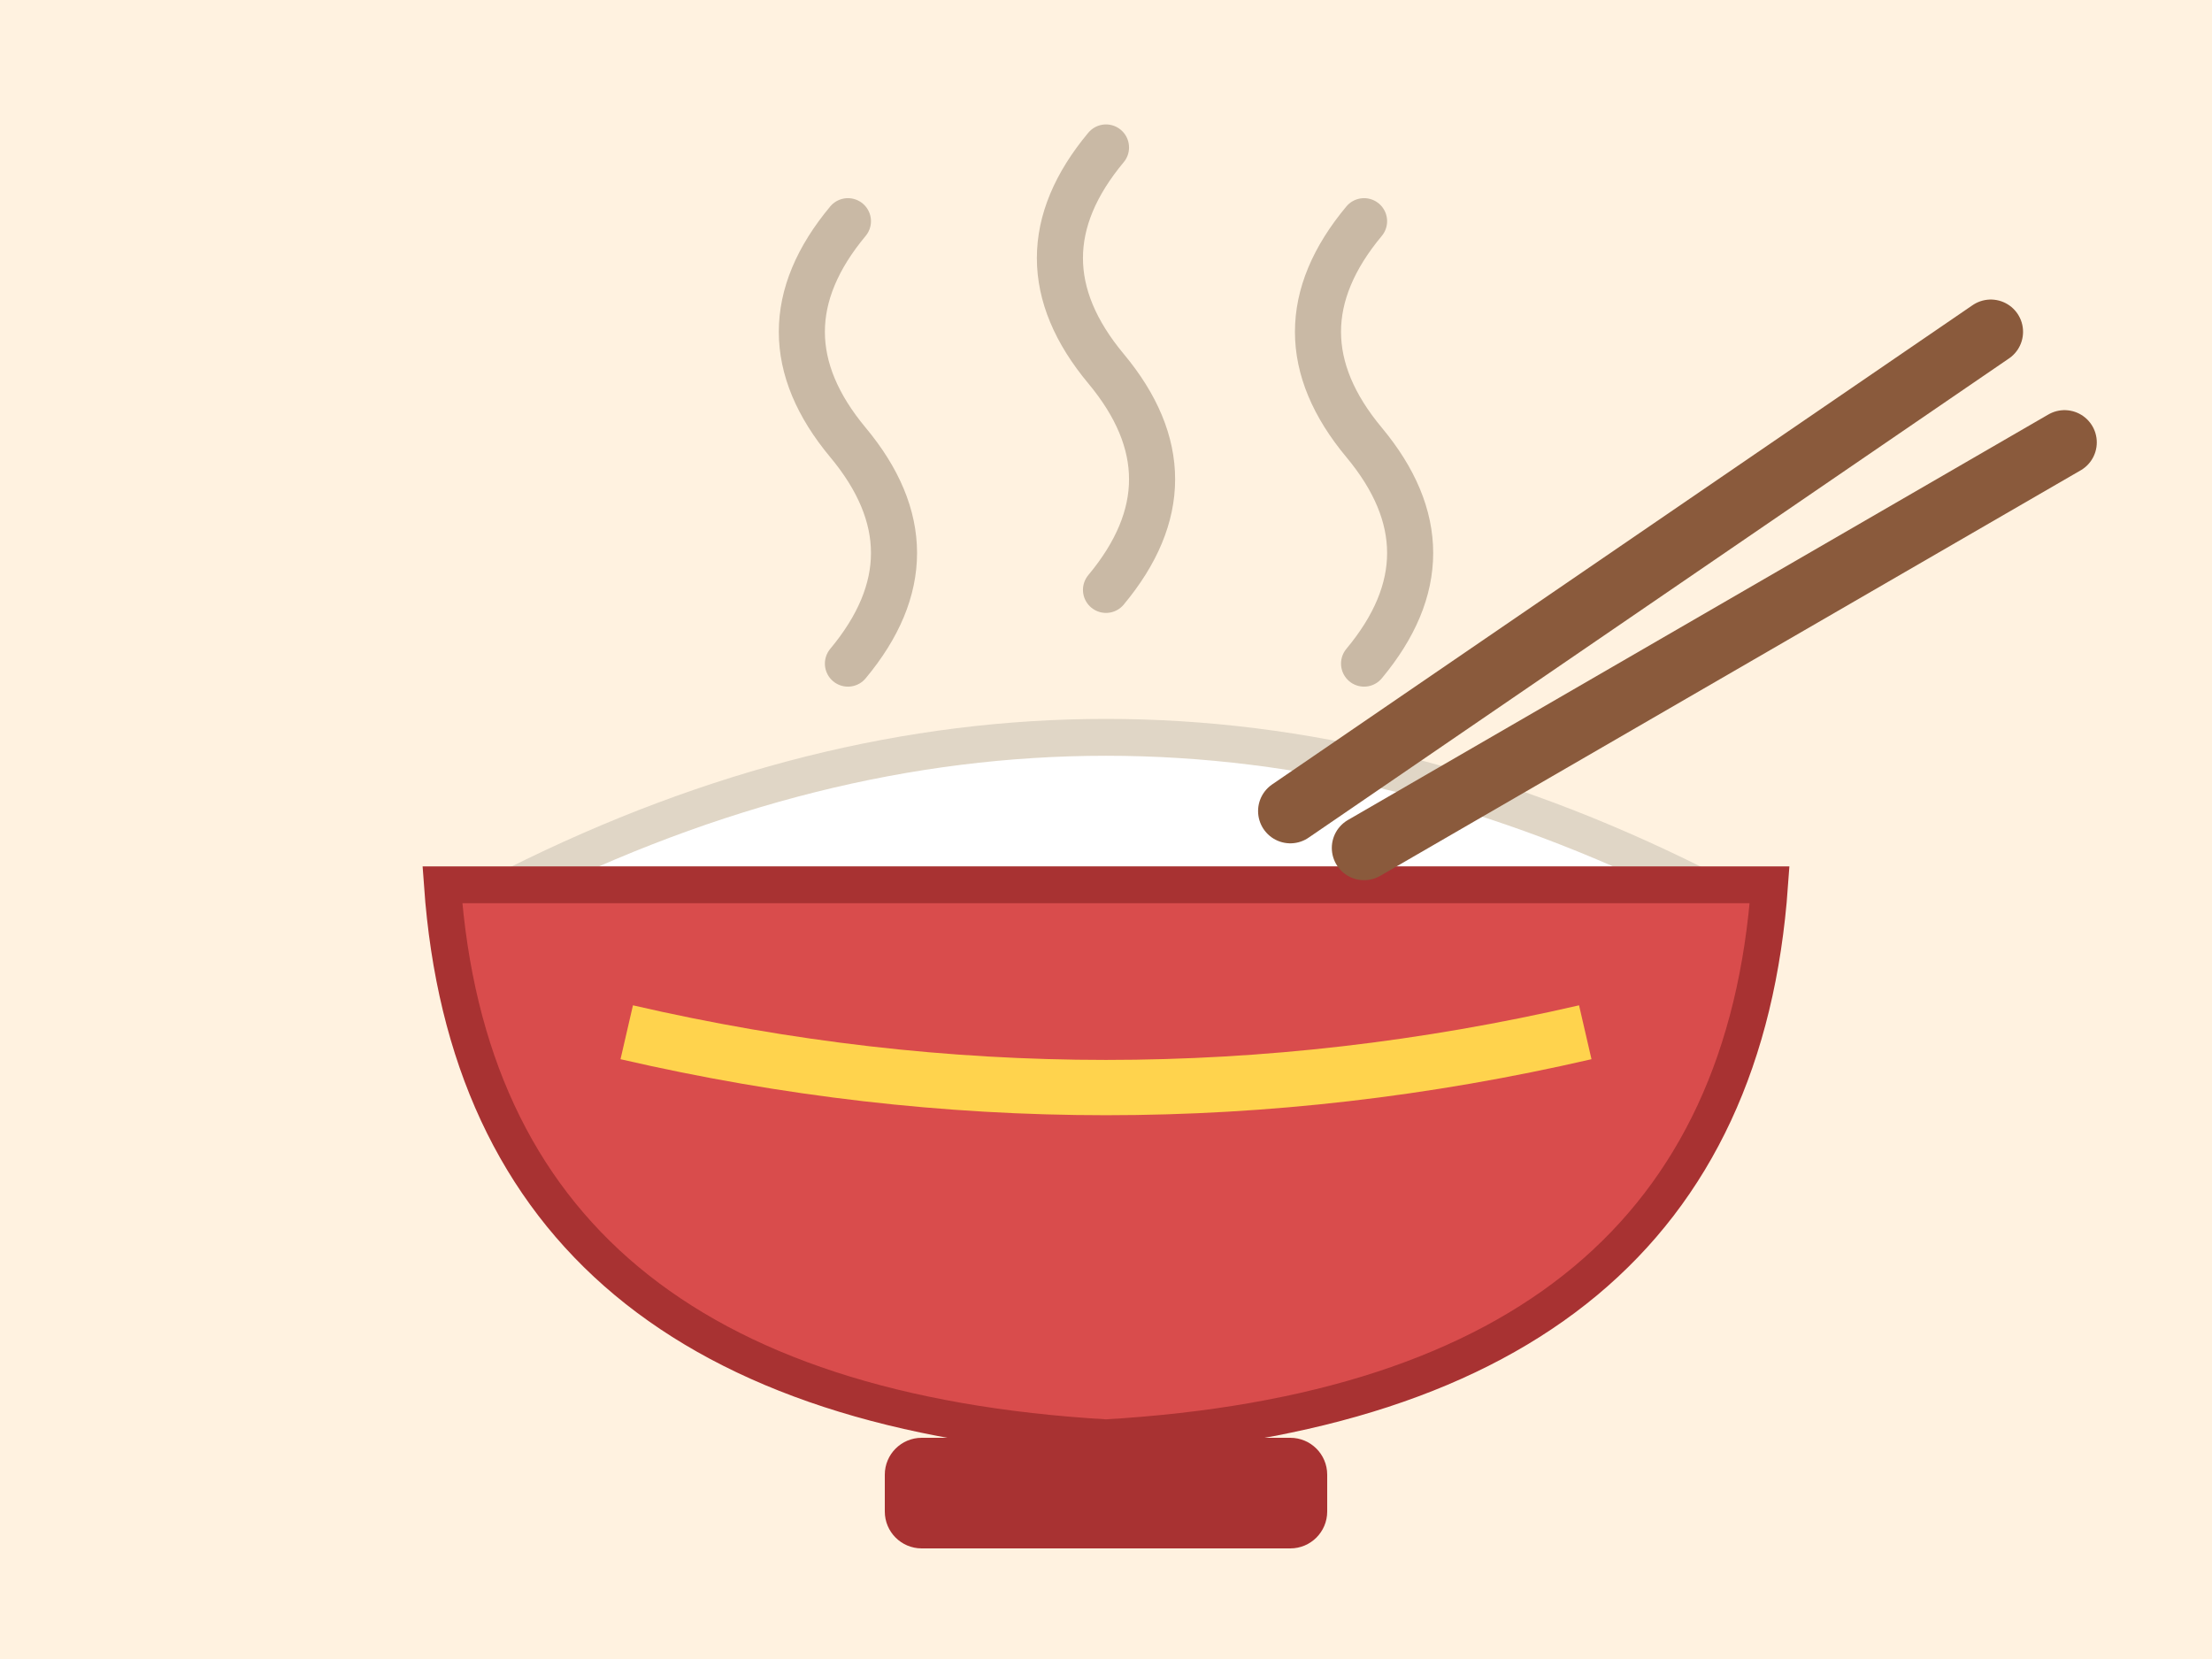
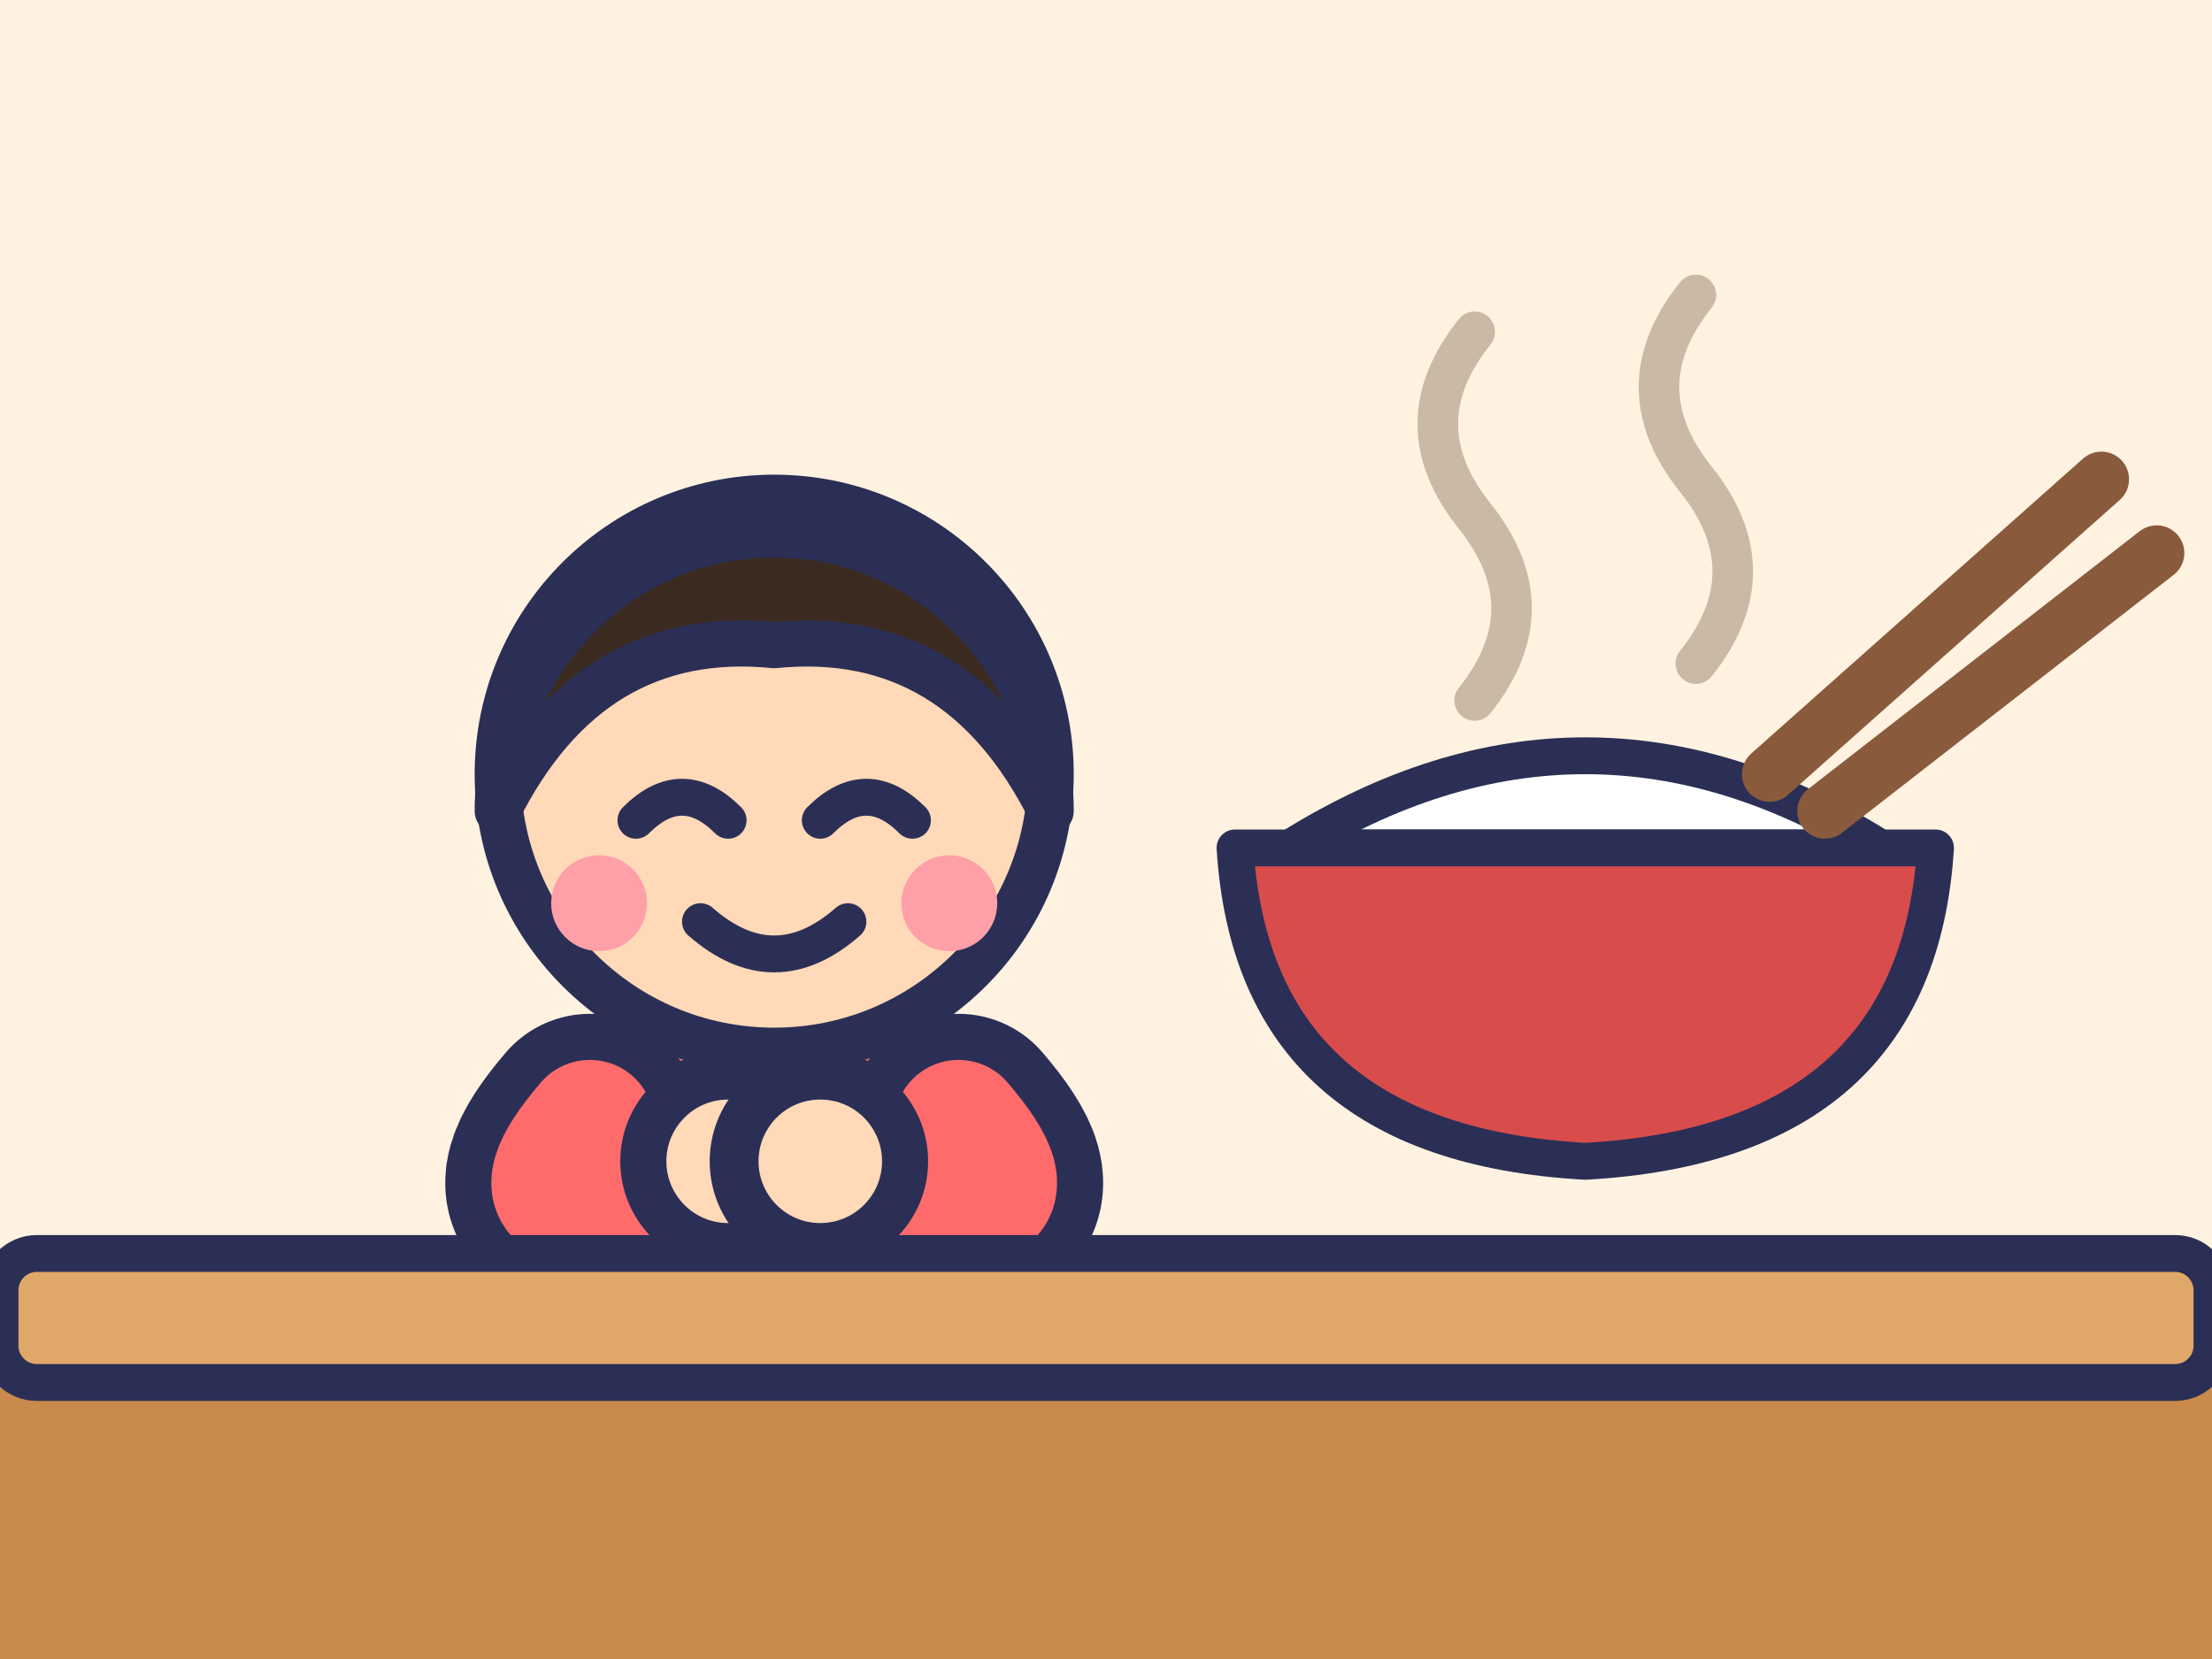
- <svg xmlns="http://www.w3.org/2000/svg" viewBox="0 0 120 90" role="img" aria-label="A bowl of rice with chopsticks: time to eat">
+ <svg xmlns="http://www.w3.org/2000/svg" viewBox="0 0 120 90" role="img" aria-label="A child puts the hands together over a bowl of rice: time to eat">
  <rect width="120" height="90" fill="#fff2e0" />
-   <g fill="none" stroke="#c9b9a5" stroke-width="2.5" stroke-linecap="round">
-     <path d="M46 12 q-5 6 0 12 q5 6 0 12" />
-     <path d="M60 8 q-5 6 0 12 q5 6 0 12" />
-     <path d="M74 12 q-5 6 0 12 q5 6 0 12" />
+   <g transform="translate(42 92) scale(1.0)">
+     <path d="M-6 -14 L-6 -6" fill="none" stroke="#2b2f55" stroke-width="12.0" stroke-linecap="round" stroke-linejoin="round" />
+     <path d="M-6 -14 L-6 -6" fill="none" stroke="#3d5a99" stroke-width="7" stroke-linecap="round" stroke-linejoin="round" />
+     <path d="M6 -14 L6 -6" fill="none" stroke="#2b2f55" stroke-width="12.0" stroke-linecap="round" stroke-linejoin="round" />
+     <path d="M6 -14 L6 -6" fill="none" stroke="#3d5a99" stroke-width="7" stroke-linecap="round" stroke-linejoin="round" />
+     <ellipse cx="-7.5" cy="-3.5" rx="6.5" ry="3.8" fill="#6b4a35" stroke="#2b2f55" stroke-width="2.5" />
+     <ellipse cx="7.5" cy="-3.5" rx="6.5" ry="3.8" fill="#6b4a35" stroke="#2b2f55" stroke-width="2.5" />
+     <rect x="-13" y="-37" width="26" height="26" rx="9" fill="#ff6b6b" stroke="#2b2f55" stroke-width="2.5" />
+     <g transform="translate(0 -50) rotate(0)">
+       <circle r="15" fill="#ffd9b8" stroke="#2b2f55" stroke-width="2.5" />
+       <path d="M-15 2 A15 15 0 1 1 15 2 Q10 -8 0 -7 Q-10 -8 -15 2Z" fill="#3b2a20" stroke="#2b2f55" stroke-width="2.5" stroke-linejoin="round" />
+       <path d="M-7.5 2.5 q2.5 -2.5 5 0 M2.5 2.5 q2.5 -2.5 5 0" fill="none" stroke="#2b2f55" stroke-width="2" stroke-linecap="round" />
+       <circle cx="-9.5" cy="7" r="2.6" fill="#ff9fa8" />
+       <circle cx="9.5" cy="7" r="2.6" fill="#ff9fa8" />
+       <path d="M-4 8 Q0 11.5 4 8" fill="none" stroke="#2b2f55" stroke-width="2" stroke-linecap="round" />
+     </g>
+     <path d="M-10 -31 Q-16 -24 -2.5 -29" fill="none" stroke="#2b2f55" stroke-width="12.0" stroke-linecap="round" stroke-linejoin="round" />
+     <path d="M-10 -31 Q-16 -24 -2.5 -29" fill="none" stroke="#ff6b6b" stroke-width="7" stroke-linecap="round" stroke-linejoin="round" />
+     <circle cx="-2.5" cy="-29" r="4.6" fill="#ffd9b8" stroke="#2b2f55" stroke-width="2.5" />
+     <path d="M10 -31 Q16 -24 2.5 -29" fill="none" stroke="#2b2f55" stroke-width="12.0" stroke-linecap="round" stroke-linejoin="round" />
+     <path d="M10 -31 Q16 -24 2.5 -29" fill="none" stroke="#ff6b6b" stroke-width="7" stroke-linecap="round" stroke-linejoin="round" />
+     <circle cx="2.5" cy="-29" r="4.6" fill="#ffd9b8" stroke="#2b2f55" stroke-width="2.5" />
  </g>
-   <path d="M28 48 Q60 32 92 48Z" fill="#fff" stroke="#e0d6c6" stroke-width="2" />
-   <path d="M24 48 H96 Q94 76 60 78 Q26 76 24 48Z" fill="#d94c4c" stroke="#a83232" stroke-width="2" />
-   <path d="M34 56 Q60 62 86 56" fill="none" stroke="#ffd34d" stroke-width="3" />
-   <rect x="48" y="78" width="24" height="6" rx="2" fill="#a83232" />
-   <g stroke="#8a5a3c" stroke-width="3.5" stroke-linecap="round">
-     <path d="M70 44 L108 18" />
-     <path d="M74 46 L112 24" />
+   <rect x="0" y="72" width="120" height="18" fill="#c98a4b" />
+   <rect x="0" y="68" width="120" height="7" rx="2" fill="#e0a868" stroke="#2b2f55" stroke-width="2" />
+   <g fill="none" stroke="#c9b9a5" stroke-width="2.2" stroke-linecap="round">
+     <path d="M80 18 q-4 5 0 10 q4 5 0 10" />
+     <path d="M92 16 q-4 5 0 10 q4 5 0 10" />
+   </g>
+   <path d="M70 46 Q86 36 102 46Z" fill="#fff" stroke="#2b2f55" stroke-width="2" />
+   <path d="M67 46 H105 Q104 62 86 63 Q68 62 67 46Z" fill="#d94c4c" stroke="#2b2f55" stroke-width="2" stroke-linejoin="round" />
+   <g stroke="#8a5a3c" stroke-width="3" stroke-linecap="round">
+     <path d="M96 42 L114 26" />
+     <path d="M99 44 L117 30" />
  </g>
</svg>
